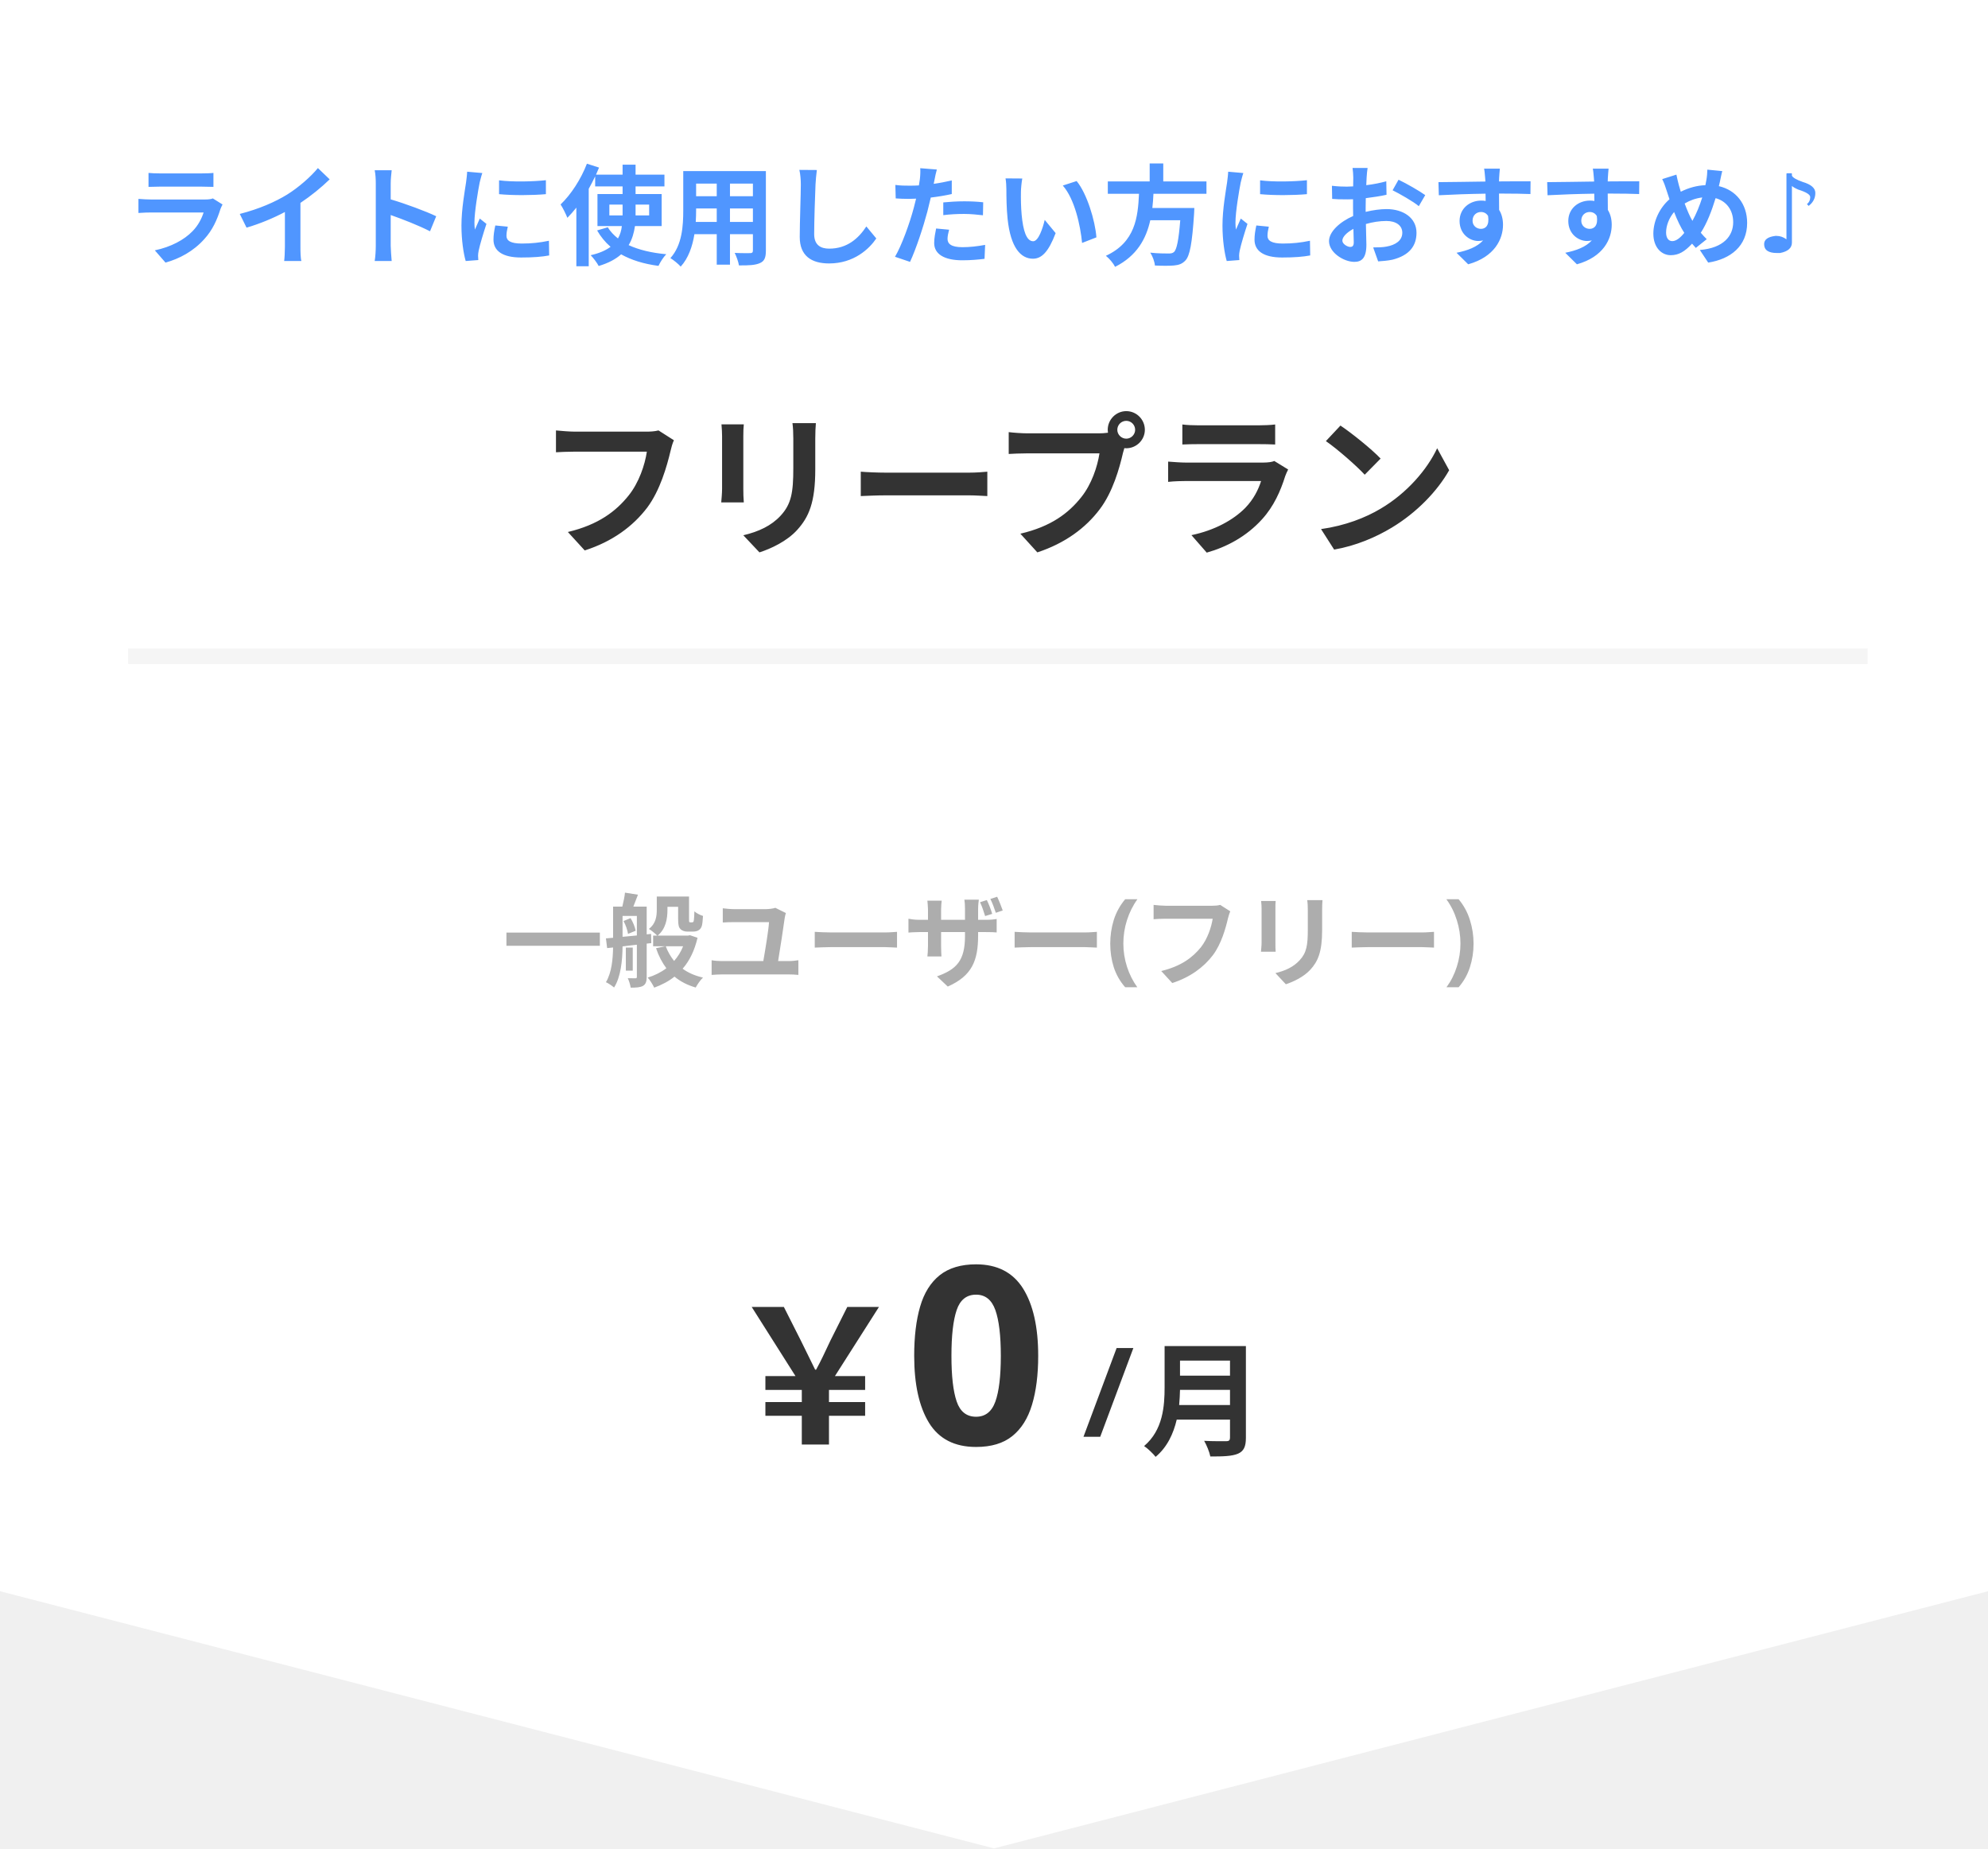
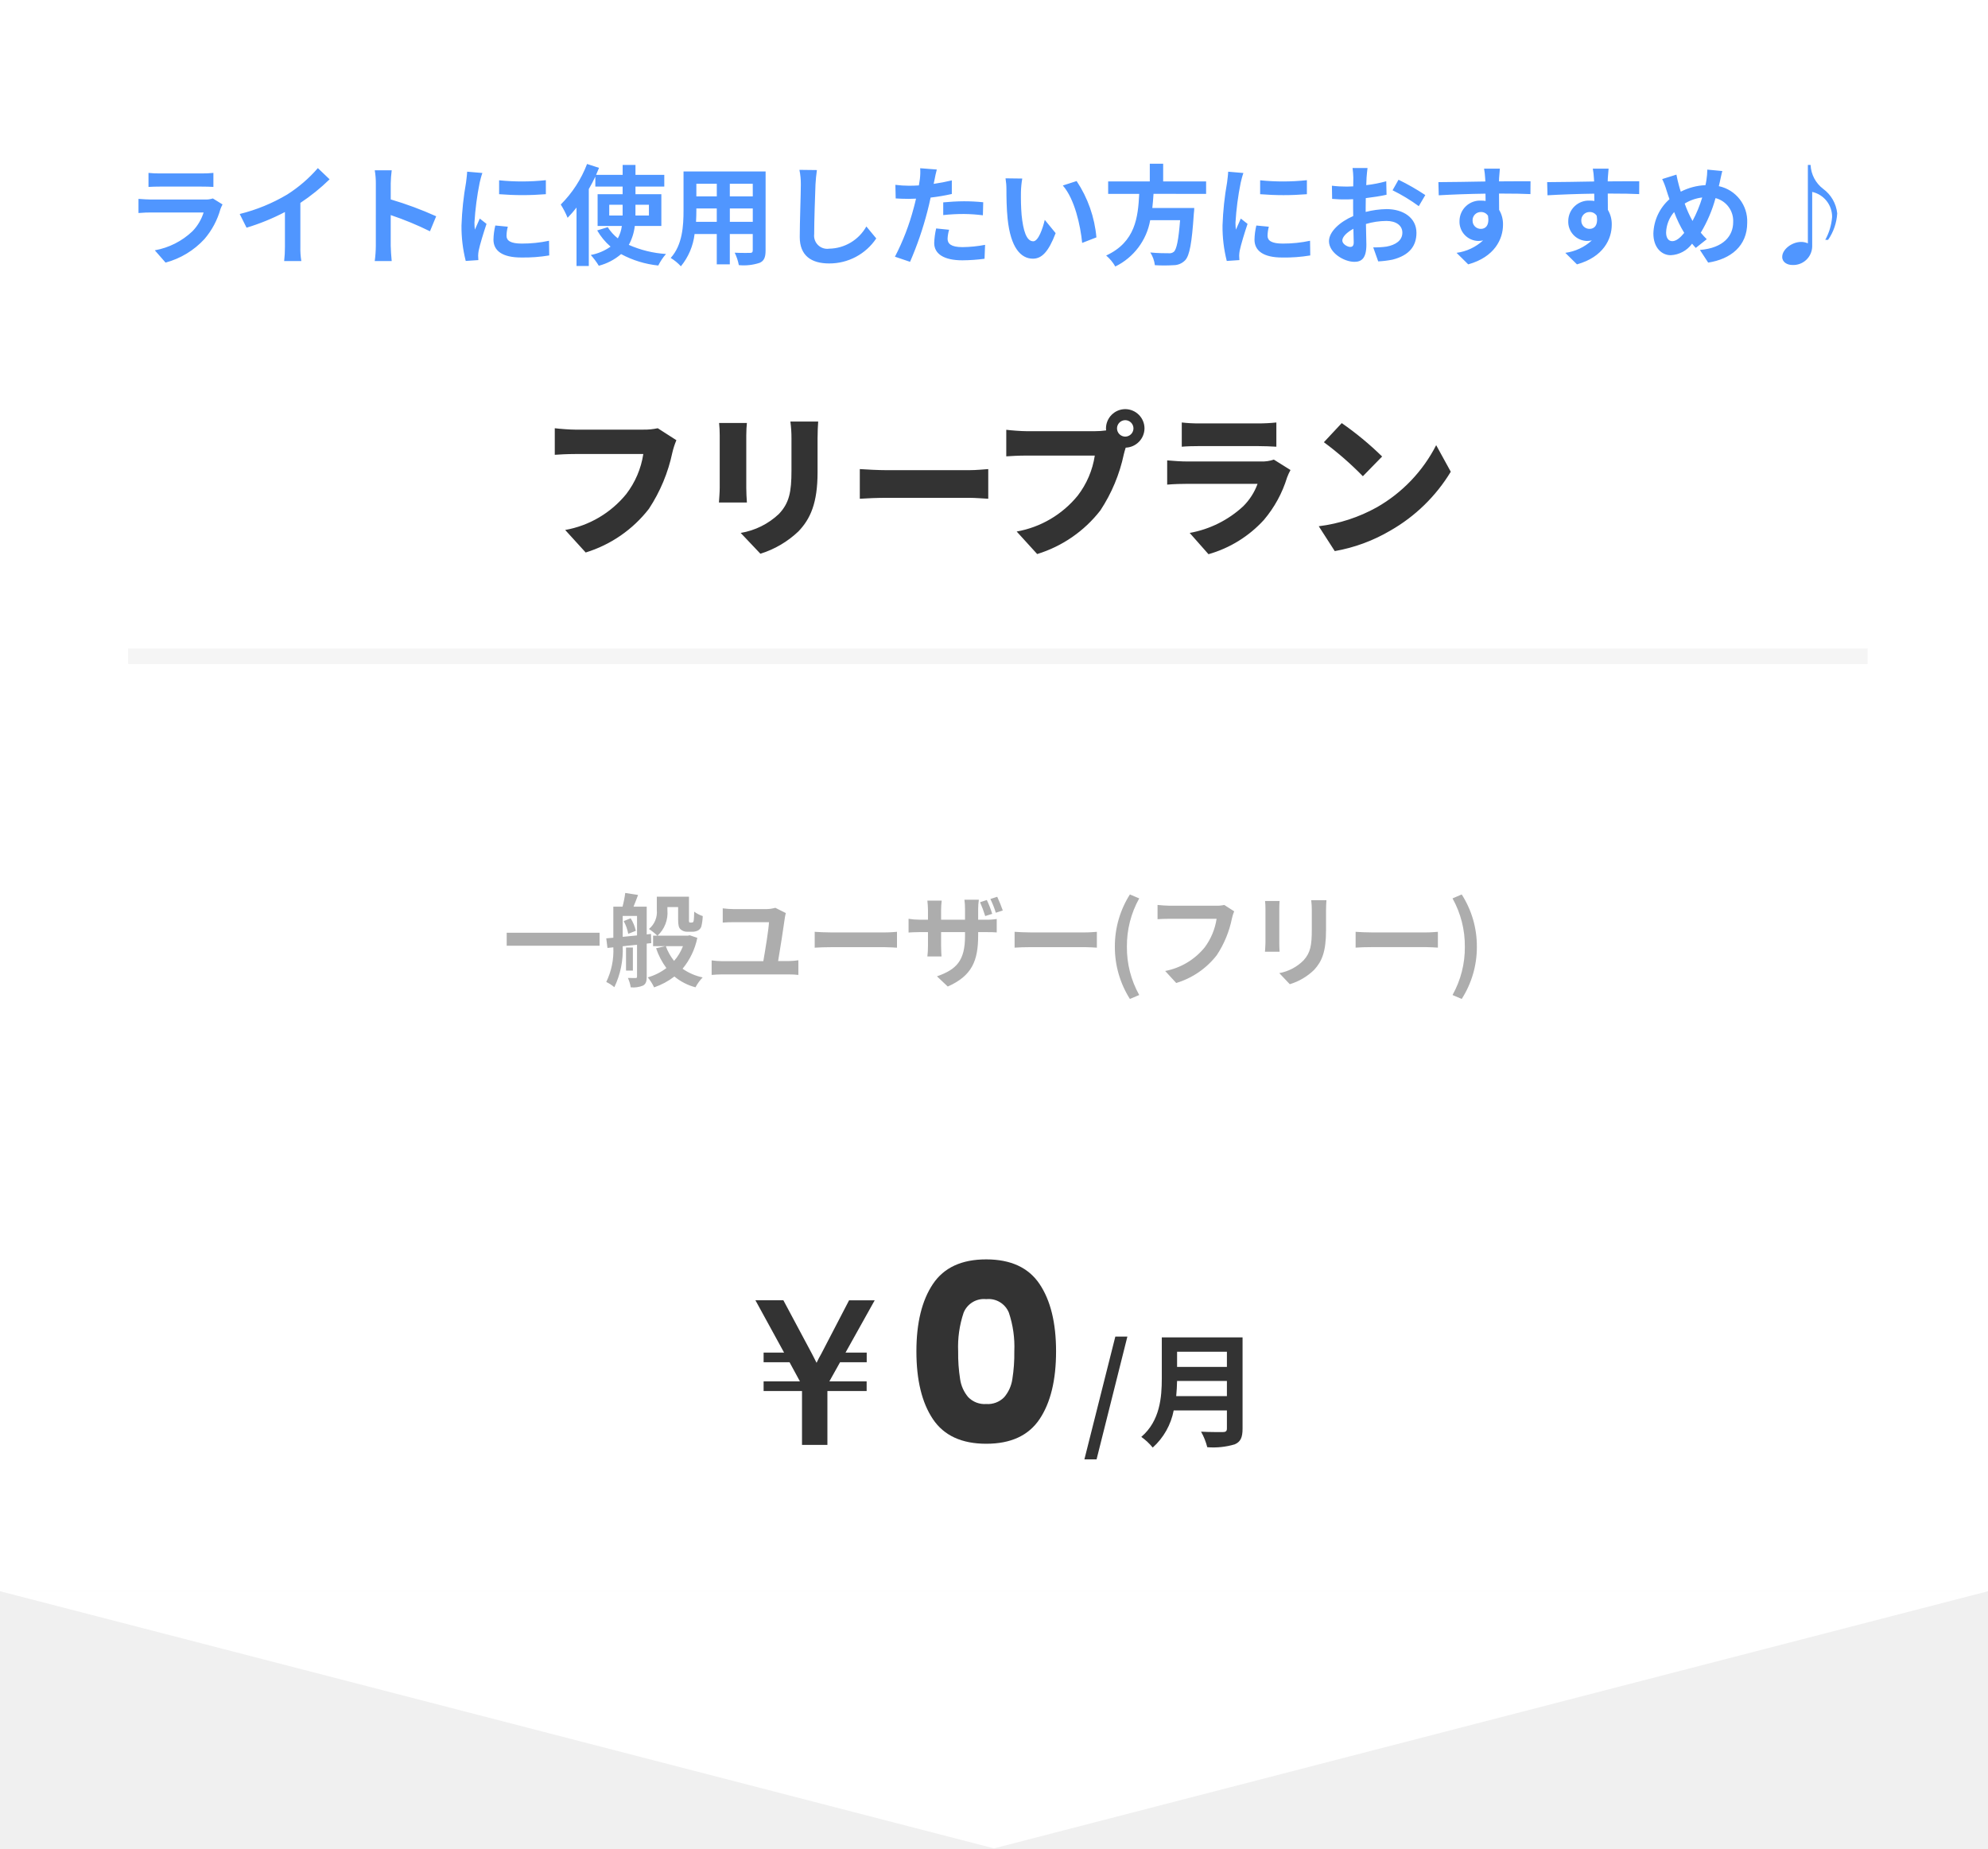
<svg xmlns="http://www.w3.org/2000/svg" width="256" height="238" viewBox="0 0 256 238">
-   <g id="グループ_6396" data-name="グループ 6396" transform="translate(-1008 -4122)">
-     <path id="合体_8" data-name="合体 8" d="M0,204.887H256L128,238Zm0,0V0H256V204.887Z" transform="translate(1008 4122)" fill="#fff" />
-     <text id="フリープラン" transform="translate(1077 4192)" fill="#333" font-size="20" font-family="NotoSansJP-Black, Noto Sans JP" font-weight="800">
-       <tspan x="0" y="0">フリープラン</tspan>
-     </text>
-     <text id="ライトに使用したい方におすすめ_" data-name="ライトに使用したい方におすすめ♪" transform="translate(1136 4155)" fill="#5096ff" font-size="14" font-family="NotoSansJP-Bold, Noto Sans JP" font-weight="700">
-       <tspan x="-112" y="0">ライトに使用したい方におすすめ♪</tspan>
-     </text>
-     <line id="線_121" data-name="線 121" x2="224" transform="translate(1024.5 4206.5)" fill="none" stroke="#f5f5f5" stroke-width="2" />
-     <text id="一般ユーザー_フリー_" data-name="一般ユーザー(フリー)" transform="translate(1136 4248)" fill="#adadad" font-size="13" font-family="NotoSansJP-Bold, Noto Sans JP" font-weight="700">
-       <tspan x="-63.284" y="0">一般ユーザー(フリー)</tspan>
-     </text>
-     <g id="グループ_5932" data-name="グループ 5932" transform="translate(506 1089)">
-       <text id="_月" data-name="/月" transform="translate(653 3218)" fill="#333" font-size="16" font-family="NotoSansJP-Bold, Noto Sans JP" font-weight="700" letter-spacing="0.06em">
-         <tspan x="-11.584" y="0">/月</tspan>
-       </text>
-       <text id="_0" data-name="0" transform="translate(629 3219)" fill="#333" font-size="32" font-family="Poppins-Bold, Poppins" font-weight="700">
-         <tspan x="-10.432" y="0">0</tspan>
-       </text>
-       <text id="_" data-name="￥" transform="translate(607 3219)" fill="#333" font-size="24" font-family="YuGothicUI-Bold, Yu Gothic UI" font-weight="700" letter-spacing="0.06em">
-         <tspan x="-12" y="0">￥</tspan>
-       </text>
-     </g>
+   <g id="グループ_6544" data-name="グループ 6544" transform="translate(-1008 -4122)">
+     <path id="パス_33276" data-name="パス 33276" d="M0,0H256V204.887H0Z" transform="translate(1008 4122)" fill="#fff" />
+     <path id="パス_33284" data-name="パス 33284" d="M128,0,256,33.113H0Z" transform="translate(1264 4360) rotate(180)" fill="#fff" />
+     <path id="パス_33279" data-name="パス 33279" d="M15.7-14.86a8.016,8.016,0,0,1-1.84.18H5.04c-.66,0-1.98-.1-2.6-.18v3.42c.52-.04,1.62-.1,2.6-.1h8.8a11.235,11.235,0,0,1-2.2,5.16A13.088,13.088,0,0,1,3.78-1.76l2.64,2.9a16.4,16.4,0,0,0,8.14-5.62,21.073,21.073,0,0,0,3.02-7.24,9.936,9.936,0,0,1,.52-1.6Zm7.9-.68a15.449,15.449,0,0,1,.08,1.58v6.78c0,.62-.08,1.48-.1,1.88h3.6c-.04-.52-.08-1.36-.08-1.86v-6.8c0-.72.04-1.08.08-1.58Zm9.18-.18a15.82,15.82,0,0,1,.14,2.16v4.14c0,2.76-.28,4.18-1.62,5.6a9.4,9.4,0,0,1-4.92,2.44L28.92,1.3a12.494,12.494,0,0,0,4.9-2.88c1.52-1.6,2.46-3.6,2.46-7.62v-4.36c0-.88.04-1.56.08-2.16Zm8.94,9.94c.82-.06,2.32-.12,3.46-.12H55.8c.82,0,1.94.1,2.46.12V-9.6c-.58.04-1.56.14-2.46.14H45.18c-.98,0-2.66-.08-3.46-.14Zm34.18-8a1.067,1.067,0,0,1-1.06-1.06A1.067,1.067,0,0,1,75.9-15.9a1.067,1.067,0,0,1,1.06,1.06A1.067,1.067,0,0,1,75.9-13.78Zm-12.72-.7c-.66,0-1.98-.1-2.6-.18v3.42c.52-.04,1.62-.1,2.6-.1h8.8a11.235,11.235,0,0,1-2.2,5.16,13.088,13.088,0,0,1-7.86,4.62l2.64,2.9A16.4,16.4,0,0,0,72.7-4.28a21.073,21.073,0,0,0,3.02-7.24c.06-.24.14-.54.24-.84a2.508,2.508,0,0,0,2.42-2.48,2.492,2.492,0,0,0-2.48-2.48,2.492,2.492,0,0,0-2.48,2.48,1.14,1.14,0,0,0,.02.26,10.424,10.424,0,0,1-1.44.1Zm31.86,3.66a4.659,4.659,0,0,1-1.68.24H83.84c-.68,0-1.62-.06-2.54-.14V-7.6c.9-.08,2.04-.1,2.54-.1h9.1a7.852,7.852,0,0,1-1.86,2.9A13.71,13.71,0,0,1,84.2-1.38l2.42,2.74a15.316,15.316,0,0,0,7.14-4.42,15.428,15.428,0,0,0,2.98-5.46,7.767,7.767,0,0,1,.44-.96ZM83.18-12.48c.6-.06,1.56-.08,2.24-.08h7.54c.76,0,1.84.04,2.4.08V-15.6a22.449,22.449,0,0,1-2.36.12H85.42a19.174,19.174,0,0,1-2.24-.12Zm20.6-3.04-2.3,2.46a41.685,41.685,0,0,1,5.02,4.38l2.48-2.54A40.353,40.353,0,0,0,103.78-15.52ZM100.82-2.24l2.06,3.2a21.342,21.342,0,0,0,7.16-2.64,21.628,21.628,0,0,0,7.78-7.58l-1.88-3.42a19.326,19.326,0,0,1-7.64,8A20.581,20.581,0,0,1,100.82-2.24Z" transform="translate(1077 4192)" fill="#333" />
+     <path id="パス_33277" data-name="パス 33277" d="M-108.878-10.738v1.806c.406-.028,1.008-.042,1.456-.042h5.362c.5,0,1.162.014,1.54.042v-1.806a13.2,13.2,0,0,1-1.512.07h-5.39A11.8,11.8,0,0,1-108.878-10.738Zm9.534,4.06-1.246-.77a2.953,2.953,0,0,1-1.022.14h-6.93c-.434,0-1.036-.042-1.624-.084v1.82c.588-.056,1.288-.07,1.624-.07h6.762a6.074,6.074,0,0,1-1.442,2.422,9.443,9.443,0,0,1-4.844,2.45L-106.68.812a10.483,10.483,0,0,0,5-3.024A10.061,10.061,0,0,0-99.61-6.09,5.187,5.187,0,0,1-99.344-6.678Zm2.212,1.232.882,1.764A28.053,28.053,0,0,0-91.308-5.7v4.48a15.679,15.679,0,0,1-.1,1.834h2.212a9.625,9.625,0,0,1-.126-1.834V-6.874a25.679,25.679,0,0,0,3.766-3.038l-1.512-1.442a17.948,17.948,0,0,1-3.948,3.4A22.512,22.512,0,0,1-97.132-5.446Zm17.528,4.1a15.377,15.377,0,0,1-.14,1.96h2.184c-.056-.574-.126-1.554-.126-1.96V-5.306A40.437,40.437,0,0,1-72.632-3.22l.8-1.932a45.725,45.725,0,0,0-5.852-2.17V-9.394a15.221,15.221,0,0,1,.126-1.68h-2.184a9.718,9.718,0,0,1,.14,1.68Zm15.876-8.442v1.792a37.575,37.575,0,0,0,6.02,0V-9.8A28.788,28.788,0,0,1-63.728-9.786Zm1.12,5.978-1.61-.154a8.553,8.553,0,0,0-.238,1.82c0,1.442,1.162,2.3,3.57,2.3a19.827,19.827,0,0,0,3.612-.266L-57.3-2a16.549,16.549,0,0,1-3.514.364c-1.428,0-1.96-.378-1.96-.994A4.752,4.752,0,0,1-62.608-3.808Zm-3.276-6.916-1.96-.168c-.014.448-.1.98-.14,1.372a39.038,39.038,0,0,0-.588,5.544A17.9,17.9,0,0,0-68.026.6L-66.4.49c-.014-.2-.028-.42-.028-.574a4.225,4.225,0,0,1,.07-.658c.154-.742.616-2.268,1.008-3.43l-.868-.686c-.2.462-.42.952-.63,1.428a6.754,6.754,0,0,1-.056-.91,37.132,37.132,0,0,1,.672-5.138C-66.178-9.73-66-10.43-65.884-10.724ZM-49.546-5.25V-6.636h1.722V-5.25Zm5.11-1.386V-5.25h-1.736V-6.636Zm1.6,2.73V-7.994h-3.332v-.98h3.71v-1.512h-3.71V-11.76h-1.652v1.274H-51.24c.126-.308.252-.6.378-.9l-1.54-.5A14.861,14.861,0,0,1-55.79-6.664a11.017,11.017,0,0,1,.882,1.708A15.461,15.461,0,0,0-53.76-6.272V1.246h1.582v-9.9c.308-.532.588-1.064.84-1.61v1.288h3.514v.98h-3.22v4.088h3.122a4.55,4.55,0,0,1-.518,1.6,5.772,5.772,0,0,1-1.3-1.442l-1.358.42a8.064,8.064,0,0,0,1.722,2.086A6.457,6.457,0,0,1-51.926-.168,9.145,9.145,0,0,1-50.89,1.218a7.179,7.179,0,0,0,2.87-1.5,12.853,12.853,0,0,0,4.788,1.47,6.877,6.877,0,0,1,.994-1.484A14.038,14.038,0,0,1-47.026-1.47a6.622,6.622,0,0,0,.77-2.436Zm8.82-.532V-6.16h2.954v1.722Zm-4.354,0c.028-.518.042-1.022.042-1.47V-6.16H-35.7v1.722Zm2.674-4.9v1.624h-2.632V-9.338Zm4.634,1.624H-34.02V-9.338h2.954Zm1.652-3.206h-10.57v5c0,1.96-.126,4.452-1.652,6.132A6.149,6.149,0,0,1-40.32,1.288,8.017,8.017,0,0,0-38.556-2.87H-35.7V1.036h1.68V-2.87h2.954v2.1c0,.252-.1.336-.364.336s-1.176.014-1.96-.028a6.294,6.294,0,0,1,.532,1.6A6.5,6.5,0,0,0-30.17.84c.56-.252.756-.7.756-1.6Zm6.608-.182-2.254-.028a8.929,8.929,0,0,1,.182,1.89c0,1.2-.14,4.886-.14,6.762,0,2.394,1.484,3.4,3.78,3.4A7.247,7.247,0,0,0-15.162-2.3l-1.274-1.54A5.6,5.6,0,0,1-21.224-.98a1.692,1.692,0,0,1-1.932-1.876c0-1.736.112-4.872.168-6.384C-22.96-9.8-22.89-10.514-22.806-11.1ZM-5.782-3.416l-1.666-.168A9.79,9.79,0,0,0-7.7-1.708C-7.7-.294-6.426.518-4.074.518a22.474,22.474,0,0,0,2.856-.2l.07-1.792a16.43,16.43,0,0,1-2.912.294c-1.5,0-1.918-.462-1.918-1.078A4.8,4.8,0,0,1-5.782-3.416Zm-1.582-7.756-2.142-.168a7.177,7.177,0,0,1-.042,1.414q-.042.336-.126.8-.651.042-1.26.042A13.854,13.854,0,0,1-12.7-9.2l.042,1.75c.49.028,1.022.056,1.694.056.294,0,.6-.014.924-.028-.084.406-.2.8-.294,1.176a30.312,30.312,0,0,1-2.422,6.3l1.946.658A43.5,43.5,0,0,0-8.582-5.768c.154-.574.294-1.19.42-1.792a25.773,25.773,0,0,0,2.73-.462v-1.75c-.77.182-1.554.336-2.338.448.042-.2.084-.378.112-.532C-7.6-10.164-7.476-10.794-7.364-11.172Zm.826,4.228v1.638a24.054,24.054,0,0,1,2.7-.14,20.524,20.524,0,0,1,2.408.168l.042-1.68A24.619,24.619,0,0,0-3.85-7.084C-4.746-7.084-5.754-7.014-6.538-6.944ZM3.64-10.01l-2.156-.028A8.51,8.51,0,0,1,1.6-8.61c0,.854.014,2.492.154,3.78C2.142-1.078,3.472.308,5.012.308c1.12,0,2-.854,2.926-3.29L6.538-4.69c-.266,1.12-.826,2.758-1.484,2.758-.882,0-1.3-1.386-1.5-3.4-.084-1.008-.1-2.058-.084-2.968A11.327,11.327,0,0,1,3.64-10.01Zm7,.322-1.778.574c1.526,1.736,2.268,5.138,2.492,7.392l1.834-.714A15.556,15.556,0,0,0,10.64-9.688ZM27.314-8.036v-1.6h-5.53v-2.282H20.062v2.282H14.7v1.6h4c-.154,3-.476,6.188-4.256,7.938a5.322,5.322,0,0,1,1.176,1.414,8.218,8.218,0,0,0,4.494-5.964h3.85c-.2,2.548-.448,3.766-.812,4.074a.9.9,0,0,1-.672.182c-.406,0-1.386,0-2.352-.1a3.874,3.874,0,0,1,.588,1.638,19.175,19.175,0,0,0,2.394,0A2.067,2.067,0,0,0,24.626.5c.56-.616.854-2.184,1.106-5.992a6.811,6.811,0,0,0,.056-.728h-5.4c.07-.6.112-1.218.154-1.82Zm6.958-1.75v1.792a37.575,37.575,0,0,0,6.02,0V-9.8A28.788,28.788,0,0,1,34.272-9.786Zm1.12,5.978-1.61-.154a8.553,8.553,0,0,0-.238,1.82c0,1.442,1.162,2.3,3.57,2.3a19.827,19.827,0,0,0,3.612-.266L40.7-2a16.549,16.549,0,0,1-3.514.364c-1.428,0-1.96-.378-1.96-.994A4.752,4.752,0,0,1,35.392-3.808Zm-3.276-6.916-1.96-.168c-.014.448-.1.98-.14,1.372a39.038,39.038,0,0,0-.588,5.544A17.9,17.9,0,0,0,29.974.6L31.6.49c-.014-.2-.028-.42-.028-.574a4.225,4.225,0,0,1,.07-.658c.154-.742.616-2.268,1.008-3.43l-.868-.686c-.2.462-.42.952-.63,1.428a6.754,6.754,0,0,1-.056-.91,37.132,37.132,0,0,1,.672-5.138C31.822-9.73,32-10.43,32.116-10.724ZM48.1-11.368H46.172a11.267,11.267,0,0,1,.1,1.232c0,.238,0,.644-.014,1.134-.28.014-.56.028-.812.028a15.524,15.524,0,0,1-1.932-.112l.028,1.694a17.164,17.164,0,0,0,1.96.07c.224,0,.476-.014.742-.028v1.176c0,.322,0,.658.014.994-1.722.742-3.122,2.016-3.122,3.234,0,1.484,1.918,2.66,3.276,2.66.924,0,1.54-.462,1.54-2.2,0-.476-.028-1.568-.056-2.674a9.439,9.439,0,0,1,2.632-.392c1.218,0,2.058.56,2.058,1.512,0,1.022-.9,1.582-2.03,1.792a10.78,10.78,0,0,1-1.722.1L49.476.658A12.818,12.818,0,0,0,51.31.434C53.536-.126,54.4-1.372,54.4-3.024c0-1.932-1.694-3.052-3.85-3.052a11.6,11.6,0,0,0-2.688.364V-6.23c0-.406,0-.84.014-1.26.91-.112,1.876-.252,2.674-.434L50.512-9.66a17.146,17.146,0,0,1-2.576.5c.014-.35.028-.686.042-.994C48.006-10.514,48.062-11.116,48.1-11.368Zm3.99,1.512L51.324-8.5A22.275,22.275,0,0,1,54.7-6.454l.84-1.428A29.255,29.255,0,0,0,52.094-9.856Zm-7.238,7.84c0-.49.574-1.064,1.428-1.526.028.756.042,1.4.042,1.75,0,.476-.2.588-.448.588C45.514-1.2,44.856-1.582,44.856-2.016Zm20.286-9.268h-2.03a10.159,10.159,0,0,1,.14,1.218c.014.112.014.252.028.434-1.9.028-4.452.084-6.048.084l.042,1.694c1.722-.1,3.906-.182,6.02-.21.014.308.014.63.014.938a3.633,3.633,0,0,0-.56-.042,2.641,2.641,0,0,0-2.8,2.618,2.47,2.47,0,0,0,2.408,2.576,2.993,2.993,0,0,0,.63-.07,6.291,6.291,0,0,1-3.416,1.6l1.5,1.484c3.416-.952,4.48-3.276,4.48-5.1a3.563,3.563,0,0,0-.5-1.918c0-.616-.014-1.386-.014-2.1,1.9,0,3.206.028,4.046.07L69.09-9.66c-.728-.014-2.646.014-4.06.014.014-.168.014-.322.014-.434C65.058-10.3,65.114-11.06,65.142-11.284ZM61.628-4.578A1.054,1.054,0,0,1,62.706-5.7a1.032,1.032,0,0,1,.91.49c.2,1.232-.322,1.68-.91,1.68A1.045,1.045,0,0,1,61.628-4.578Zm17.514-6.706h-2.03a10.159,10.159,0,0,1,.14,1.218c.014.112.014.252.028.434-1.9.028-4.452.084-6.048.084l.042,1.694c1.722-.1,3.906-.182,6.02-.21.014.308.014.63.014.938a3.633,3.633,0,0,0-.56-.042,2.641,2.641,0,0,0-2.8,2.618,2.47,2.47,0,0,0,2.408,2.576,2.993,2.993,0,0,0,.63-.07,6.291,6.291,0,0,1-3.416,1.6l1.5,1.484c3.416-.952,4.48-3.276,4.48-5.1a3.563,3.563,0,0,0-.5-1.918c0-.616-.014-1.386-.014-2.1,1.9,0,3.206.028,4.046.07L83.09-9.66c-.728-.014-2.646.014-4.06.014.014-.168.014-.322.014-.434C79.058-10.3,79.114-11.06,79.142-11.284ZM75.628-4.578A1.054,1.054,0,0,1,76.706-5.7a1.032,1.032,0,0,1,.91.49c.2,1.232-.322,1.68-.91,1.68A1.045,1.045,0,0,1,75.628-4.578Zm18.158-6.4-1.932-.182a9.459,9.459,0,0,1-.112,1.33q-.042.315-.126.672a7.631,7.631,0,0,0-3.178.84c-.1-.294-.182-.588-.252-.854-.112-.42-.224-.882-.308-1.344l-1.834.574a8.884,8.884,0,0,1,.56,1.456c.126.378.238.756.378,1.134A6.121,6.121,0,0,0,84.91-2.926c0,1.806,1.064,2.786,2.226,2.786a3.6,3.6,0,0,0,2.758-1.484c.14.182.308.364.476.546L91.784-2.2a11.188,11.188,0,0,1-.77-.84,17.7,17.7,0,0,0,1.9-4.452A3.03,3.03,0,0,1,95.186-4.4c0,1.75-1.218,3.332-4.284,3.584L91.966.812C94.878.364,96.992-1.33,96.992-4.3A4.615,4.615,0,0,0,93.338-9.03c.042-.182.084-.35.126-.532C93.548-9.912,93.674-10.6,93.786-10.976Zm-7.238,7.91A4.23,4.23,0,0,1,87.584-5.7a15.08,15.08,0,0,0,1.3,2.688c-.518.63-1.036,1.064-1.54,1.064S86.548-2.38,86.548-3.066ZM88.942-6.79A5.61,5.61,0,0,1,91.2-7.574,16.128,16.128,0,0,1,89.95-4.55,14.377,14.377,0,0,1,88.942-6.79Zm16.212-4.97h-.35V-1.666a2.057,2.057,0,0,0-.882-.182c-1.148,0-2.422.938-2.422,1.932,0,.686.658,1.036,1.3,1.036a2.437,2.437,0,0,0,2.562-2.38V-8.288a3.275,3.275,0,0,1,2.562,3.234,7.3,7.3,0,0,1-.882,2.94h.364a6.641,6.641,0,0,0,1.176-3.416,4.473,4.473,0,0,0-1.806-3.15A4.091,4.091,0,0,1,105.154-11.76Z" transform="translate(1136 4155)" fill="#5096ff" />
+     <path id="パス_33278" data-name="パス 33278" d="M0,0H224" transform="translate(1024.5 4206.5)" fill="none" stroke="#f5f5f5" stroke-width="2" />
+     <path id="パス_33280" data-name="パス 33280" d="M-62.751-5.9v1.677h11.96V-5.9ZM-47.684-7.4A5.431,5.431,0,0,1-47.1-5.759l.975-.39a5.047,5.047,0,0,0-.663-1.612Zm-.13-.663h1.846v2.509c-.637.065-1.261.13-1.846.182Zm3.679,3.5-.039-1.183-.546.065V-9.256h-1.7c.182-.442.39-.975.585-1.508l-1.651-.26a13.269,13.269,0,0,1-.351,1.768h-1.183v4l-.91.078.156,1.235.754-.078a9.192,9.192,0,0,1-.91,4.459,4.772,4.772,0,0,1,1.04.676A11,11,0,0,0-47.814-4.16l1.846-.195V-.273c0,.156-.039.208-.2.208-.13,0-.559,0-.975-.013a4.611,4.611,0,0,1,.364,1.209A3.252,3.252,0,0,0-45.188.9c.377-.221.468-.559.468-1.144V-4.5Zm-2.366.572h-.884v2.964h.884Zm6.448-.182a6.217,6.217,0,0,1-1.144,1.9,6.625,6.625,0,0,1-1.066-1.9Zm.871-1.4-.247.052h-3.9a4,4,0,0,0,1.274-3.289V-9.2h1.378v1.547c0,.806.091,1.092.3,1.3a1.229,1.229,0,0,0,.871.325h.676a1.548,1.548,0,0,0,.7-.156.892.892,0,0,0,.442-.52,6.478,6.478,0,0,0,.182-1.339,3.69,3.69,0,0,1-1.1-.572c-.013.494-.026.9-.052,1.079s-.052.247-.1.273a.24.24,0,0,1-.169.052h-.208a.132.132,0,0,1-.13-.065,1.4,1.4,0,0,1-.013-.39v-2.873H-43.42v1.7a2.818,2.818,0,0,1-1.014,2.457,7.626,7.626,0,0,1,1.079.858H-43.9v1.352h1.586l-1.2.273a9.259,9.259,0,0,0,1.326,2.548,7.2,7.2,0,0,1-2.4,1.2,5.831,5.831,0,0,1,.819,1.287,9.16,9.16,0,0,0,2.613-1.4,7.079,7.079,0,0,0,2.717,1.391,5.6,5.6,0,0,1,.923-1.274,7.005,7.005,0,0,1-2.587-1.118,9.094,9.094,0,0,0,1.9-3.978Zm12.376-2.86-1.352-.676a4.673,4.673,0,0,1-1.209.169h-4.108a13.23,13.23,0,0,1-1.456-.1v1.833c.468-.039.949-.052,1.469-.052h4.485c-.026.845-.481,3.6-.728,5.018h-5.369a8.729,8.729,0,0,1-1.287-.1V-.468c.442-.039.9-.065,1.287-.065H-26.4a10.08,10.08,0,0,1,1.209.065V-2.353a10,10,0,0,1-1.209.1h-1.4c.247-1.456.715-4.42.871-5.6A5.6,5.6,0,0,1-26.806-8.437Zm3.718,2.418v2.041c.481-.039,1.352-.065,2.093-.065h6.981c.546,0,1.209.052,1.521.065V-6.019c-.338.026-.91.078-1.521.078H-21C-21.671-5.941-22.62-5.98-23.088-6.019ZM-.923-10.114l-.871.286a17.214,17.214,0,0,1,.663,1.781l.9-.286A13.181,13.181,0,0,0-.923-10.114ZM.416-10.53l-.884.286a11.643,11.643,0,0,1,.7,1.768l.9-.286C.962-9.256.663-10.01.416-10.53ZM-2.041-5.551V-5.98h.975c.676,0,1.131.013,1.417.039V-7.67a7.7,7.7,0,0,1-1.43.091h-.962V-8.944a8.35,8.35,0,0,1,.091-1.209H-3.809a8.579,8.579,0,0,1,.078,1.209v1.365H-6.812V-8.853a10.367,10.367,0,0,1,.078-1.183H-8.58c.039.4.078.793.078,1.17v1.287h-1.1a8.6,8.6,0,0,1-1.4-.117v1.768c.286-.013.754-.052,1.4-.052h1.1v1.768A10.514,10.514,0,0,1-8.58-2.847h1.82c-.013-.26-.052-.78-.052-1.365V-5.98h3.081v.494c0,3.2-1.105,4.316-3.614,5.2l1.391,1.313C-2.808-.364-2.041-2.327-2.041-5.551Zm4.693-.468v2.041C3.133-4.017,4-4.043,4.745-4.043h6.981c.546,0,1.209.052,1.521.065V-6.019c-.338.026-.91.078-1.521.078H4.745C4.069-5.941,3.12-5.98,2.652-6.019ZM17.5,2.626l1.2-.507a12.508,12.508,0,0,1-1.586-6.227,12.529,12.529,0,0,1,1.586-6.214l-1.2-.507a12.448,12.448,0,0,0-1.937,6.721A12.46,12.46,0,0,0,17.5,2.626ZM30.927-8.658l-1.274-.819a4.358,4.358,0,0,1-1.027.1H22.62c-.429,0-1.17-.065-1.56-.1v1.833c.338-.026.962-.052,1.547-.052h6.058A8.229,8.229,0,0,1,27.144-4.03a8.648,8.648,0,0,1-5.1,3.055L23.465.572a10.4,10.4,0,0,0,5.226-3.588,13.36,13.36,0,0,0,1.95-4.732A5.679,5.679,0,0,1,30.927-8.658Zm11.882-1.43H40.846a9.17,9.17,0,0,1,.078,1.3v2.47c0,2.028-.169,3-1.066,3.978A5.881,5.881,0,0,1,36.738-.7L38.09.728a7.654,7.654,0,0,0,3.159-1.872c.962-1.066,1.508-2.275,1.508-5.07V-8.788C42.757-9.308,42.783-9.724,42.809-10.088Zm-6.032.1H34.905a9.23,9.23,0,0,1,.052,1V-4.6c0,.39-.052.9-.065,1.144h1.885c-.026-.3-.039-.806-.039-1.131V-8.983C36.738-9.4,36.751-9.685,36.777-9.984Zm9.789,3.965v2.041c.481-.039,1.352-.065,2.093-.065H55.64c.546,0,1.209.052,1.521.065V-6.019c-.338.026-.91.078-1.521.078H48.659C47.983-5.941,47.034-5.98,46.566-6.019ZM60.229,2.626a12.359,12.359,0,0,0,1.95-6.734,12.347,12.347,0,0,0-1.95-6.721l-1.183.507a12.529,12.529,0,0,1,1.586,6.214,12.508,12.508,0,0,1-1.586,6.227Z" transform="translate(1136 4248)" fill="#adadad" />
+     <path id="パス_33283" data-name="パス 33283" d="M-11.36,2.912h1.568L-5.824-12.9H-7.376ZM.464-5.232C.528-5.9.56-6.576.576-7.184H6.992v1.952Zm6.528-5.712v1.952H.576v-1.952ZM9.008-12.8h-10.4v5.264c0,2.432-.224,5.488-2.64,7.552A7.515,7.515,0,0,1-2.56,1.392a8.607,8.607,0,0,0,2.7-4.784H6.992v2.32c0,.336-.128.464-.512.464-.352,0-1.7.016-2.816-.048a8.168,8.168,0,0,1,.8,2A9.679,9.679,0,0,0,8,.976C8.736.656,9.008.112,9.008-1.04Z" transform="translate(1159 4307)" fill="#333" />
+     <path id="パス_33281" data-name="パス 33281" d="M-8.992-12q0-5.5,2.128-8.672T0-23.84q4.736,0,6.864,3.168T8.992-12q0,5.568-2.128,8.736T0-.1q-4.736,0-6.864-3.168T-8.992-12ZM3.616-12a13.8,13.8,0,0,0-.7-4.976A2.816,2.816,0,0,0,0-18.72a2.816,2.816,0,0,0-2.912,1.744A13.8,13.8,0,0,0-3.616-12,20.92,20.92,0,0,0-3.36-8.4,4.606,4.606,0,0,0-2.32-6.1,2.946,2.946,0,0,0,0-5.216,2.946,2.946,0,0,0,2.32-6.1,4.606,4.606,0,0,0,3.36-8.4,20.92,20.92,0,0,0,3.616-12Z" transform="translate(1135 4308)" fill="#333" />
+     <path id="パス_33282" data-name="パス 33282" d="M3.176-10.594,1.8-8.133h4.8v1.242H1.547V.047h-3.27V-6.891H-6.668V-8.133h4.676l-1.336-2.461h-3.34v-1.242h2.637l-3.691-6.738h3.6l3.7,6.926q.129.234.574,1.125.3-.633.6-1.148l3.586-6.9h3.3L3.879-11.836h2.73v1.242Z" transform="translate(1113 4308)" fill="#333" />
  </g>
</svg>
